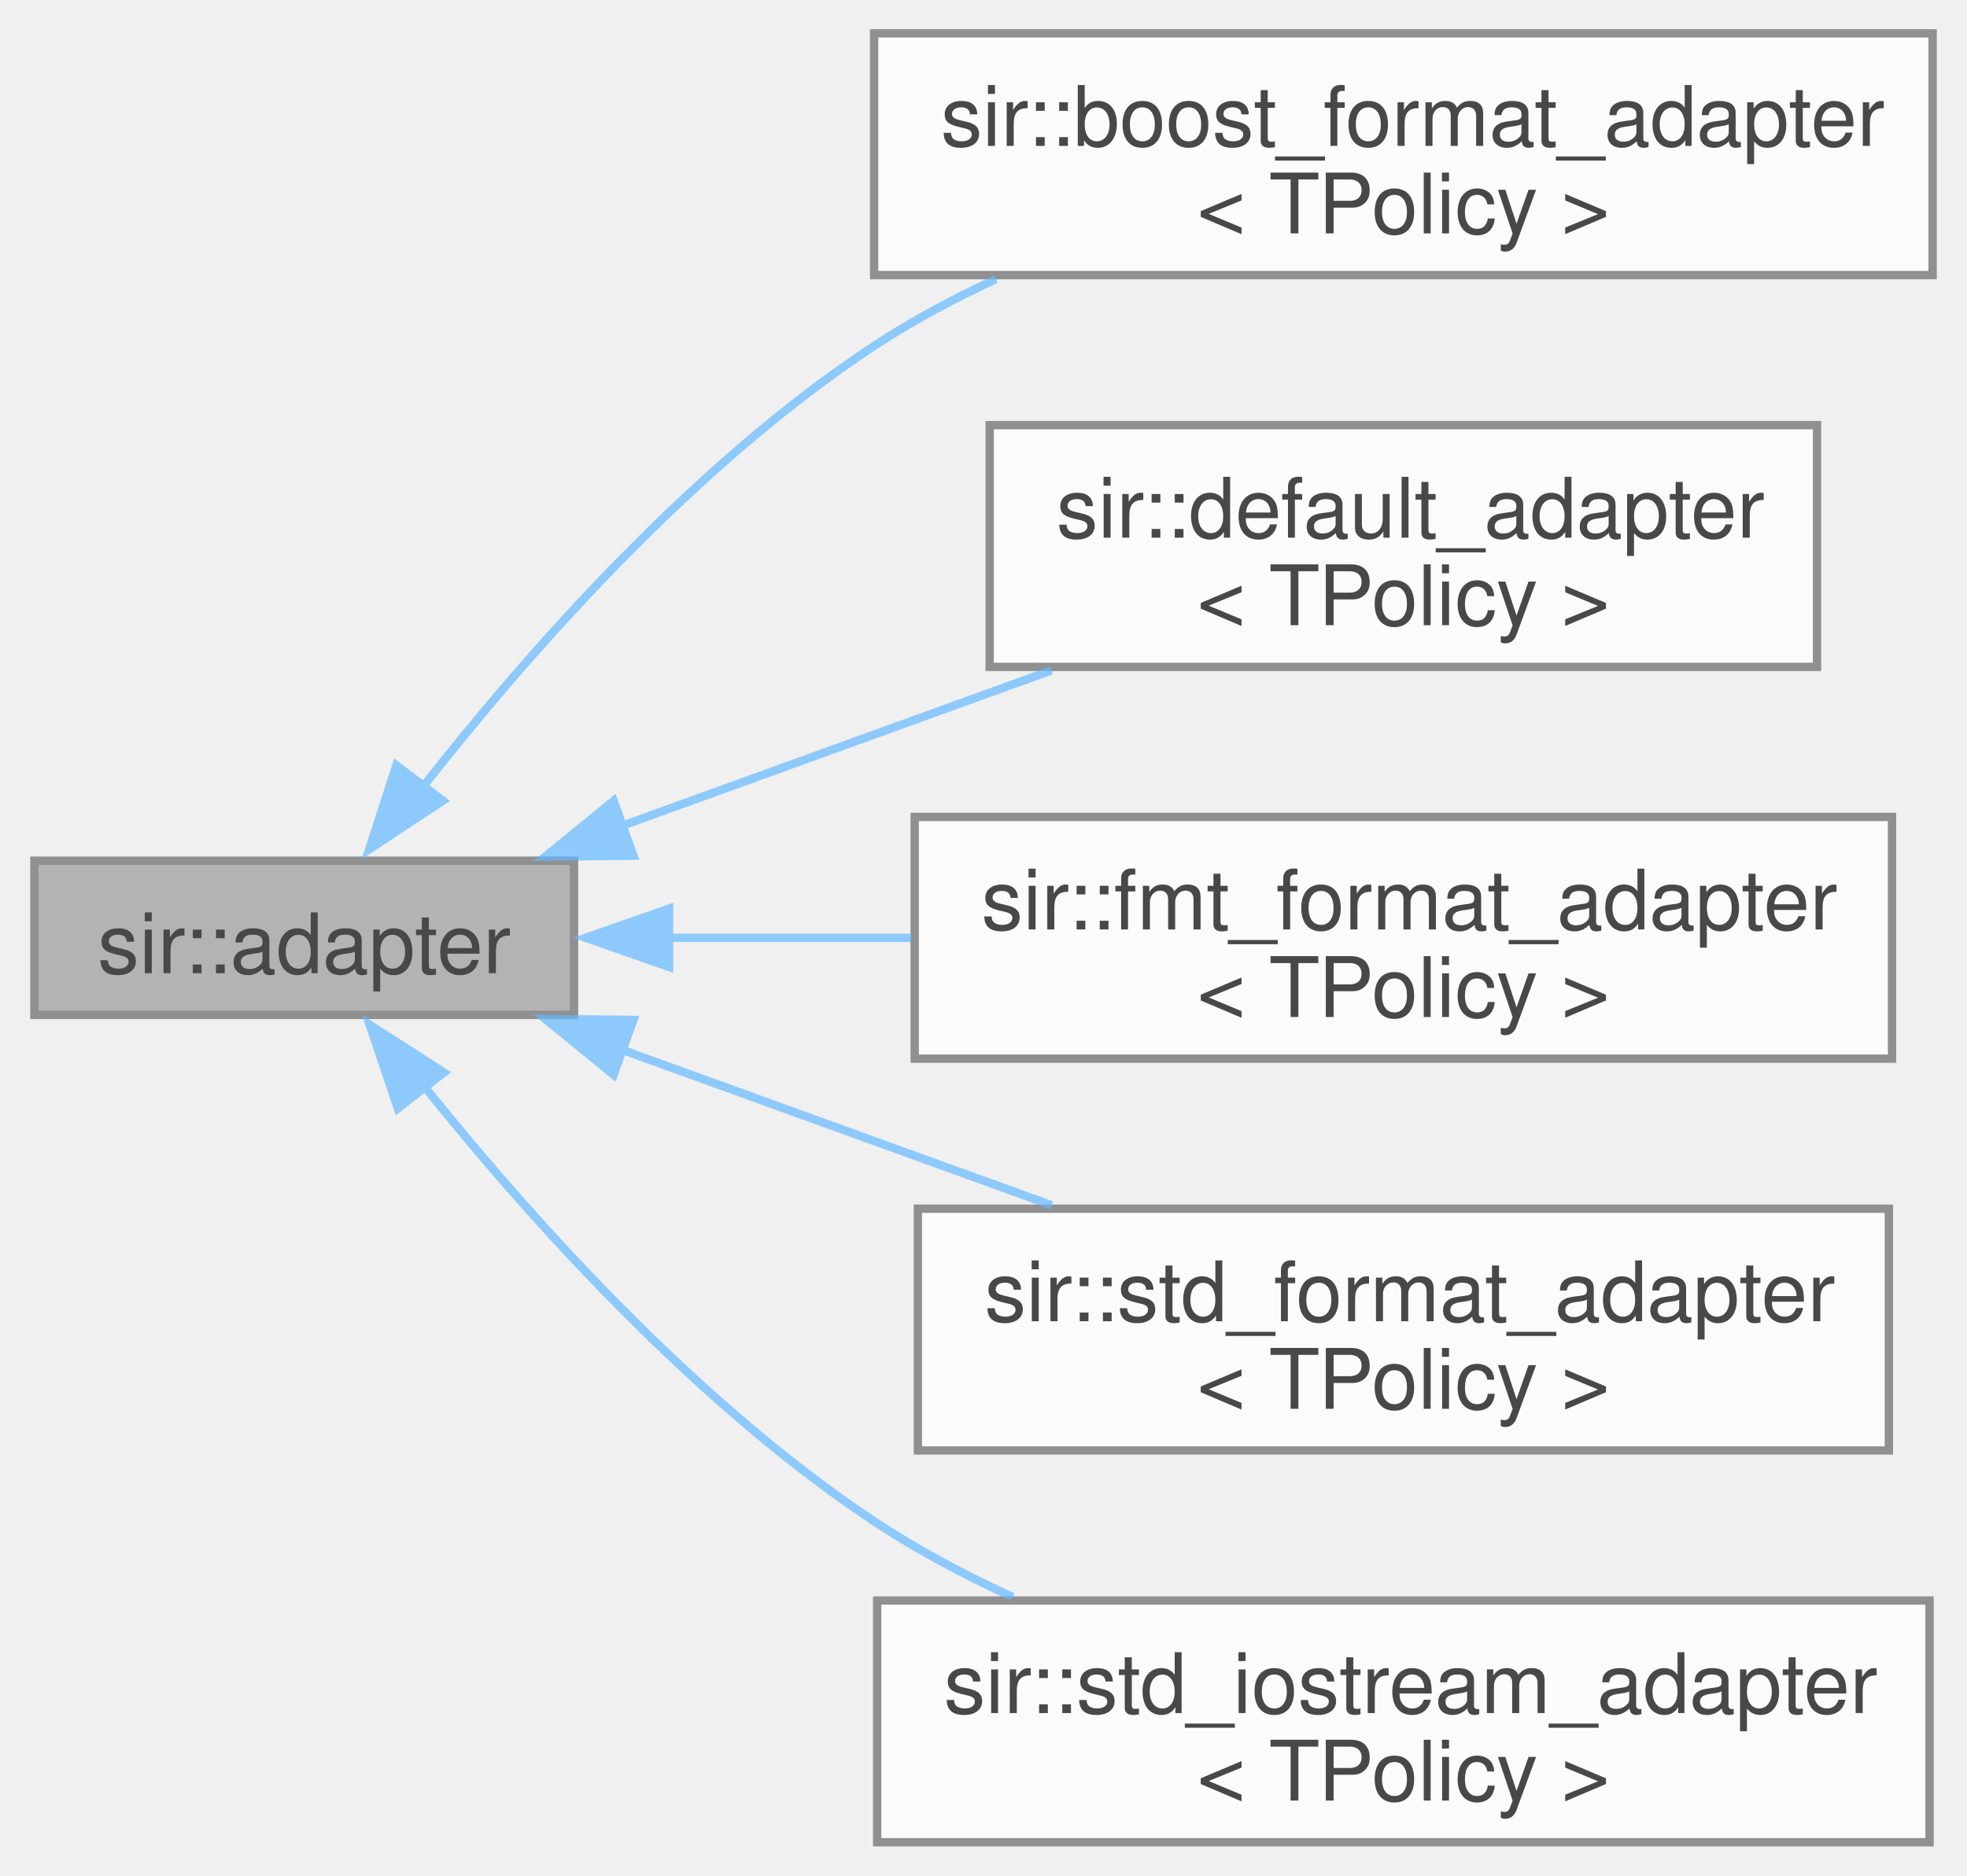
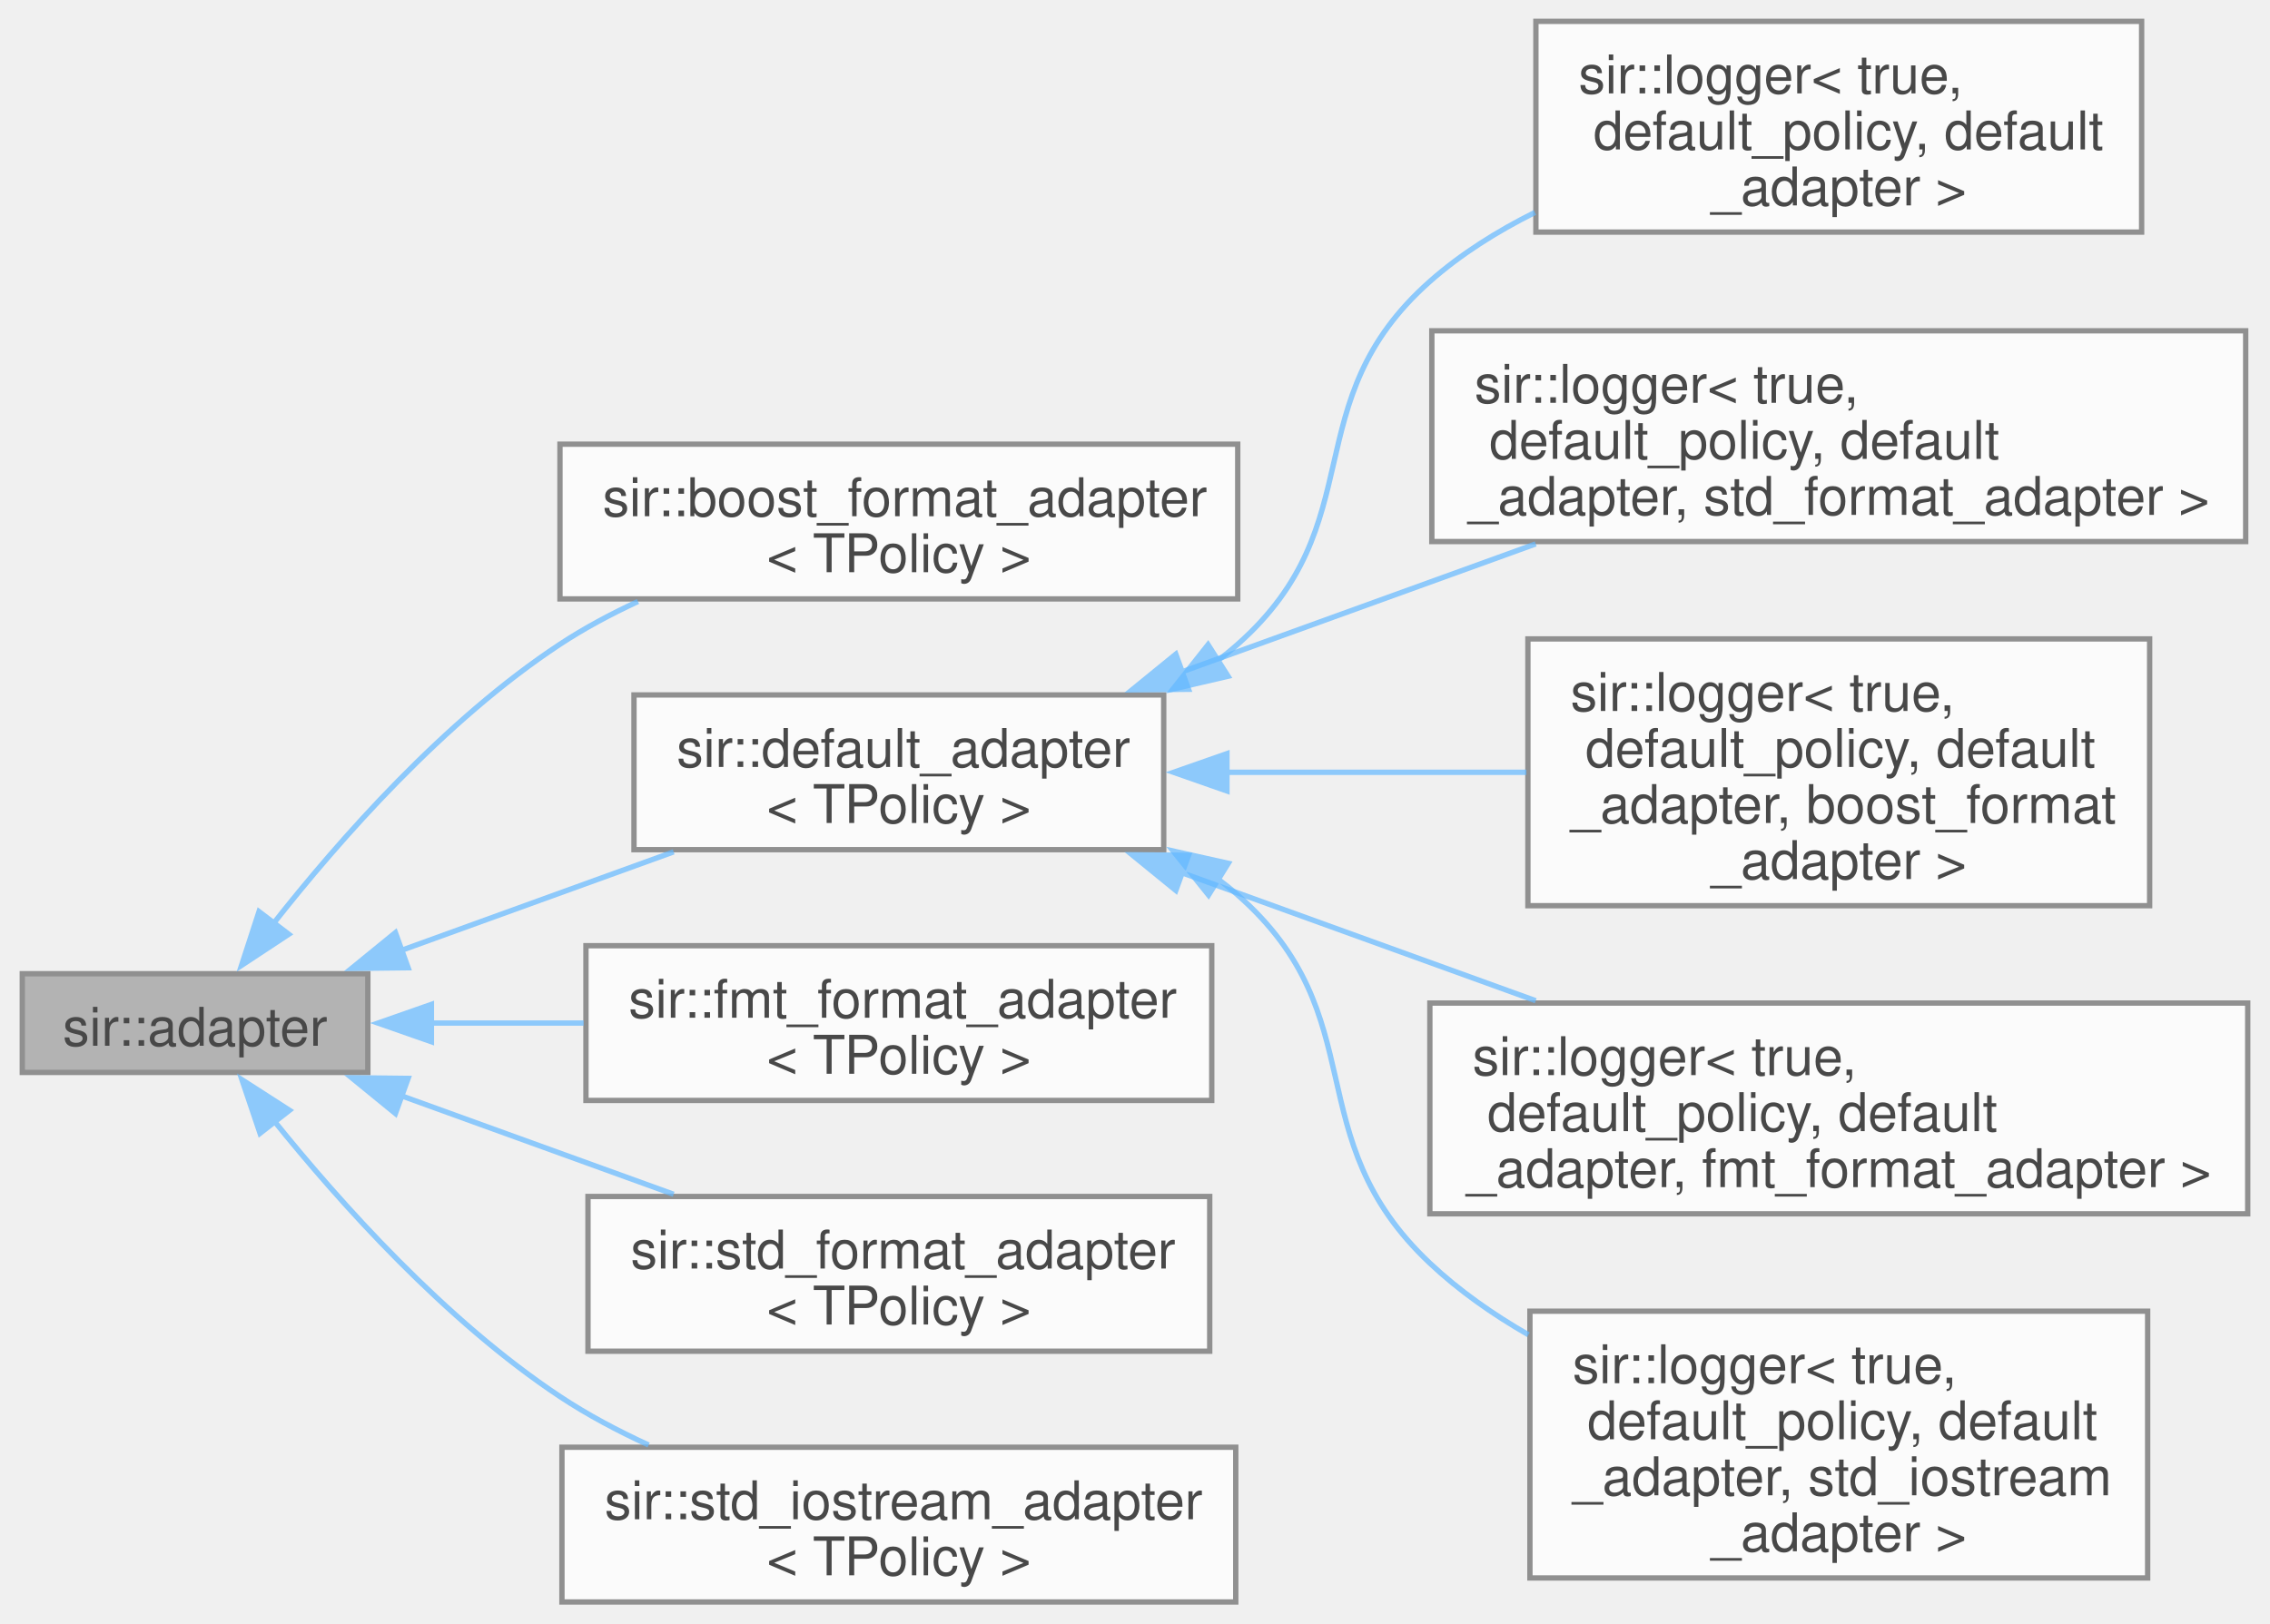
- <svg xmlns="http://www.w3.org/2000/svg" xmlns:xlink="http://www.w3.org/1999/xlink" width="236pt" height="225pt" viewBox="0.00 0.00 235.75 225.00">
+ <svg xmlns="http://www.w3.org/2000/svg" xmlns:xlink="http://www.w3.org/1999/xlink" width="425pt" height="304pt" viewBox="0.00 0.00 425.00 304.25">
  <svg id="main" version="1.1" xml:space="preserve">
    <style type="text/css">
.node, .edge {opacity: 0.7;}
.node.selected, .edge.selected {opacity: 1;}
.edge:hover path { stroke: red; }
.edge:hover polygon { stroke: red; fill: red; }
</style>
    <svg id="graph" class="graph">
-       <g id="graph0" class="graph" transform="scale(1 1) rotate(0) translate(4 221)">
+       <g id="graph0" class="graph" transform="scale(1 1) rotate(0) translate(4 300.25)">
        <g id="Node000001" class="node">
          <g id="a_Node000001">
            <a xlink:title="Defines the abstract interface for an adapter, which ultimately becomes a public base class of logger...">
              <polygon fill="#999999" stroke="#666666" points="64.75,-117.75 0,-117.75 0,-99.25 64.75,-99.25 64.75,-117.75" />
              <text text-anchor="middle" x="32.38" y="-104.25" font-family="Helvetica,sans-Serif" font-size="10.00">sir::adapter</text>
            </a>
          </g>
        </g>
        <g id="Node000002" class="node">
          <g id="a_Node000002">
            <a xlink:href="classsir_1_1boost__format__adapter.html" target="_top" xlink:title="Adapter for boost::format (when available).">
              <polygon fill="white" stroke="#666666" points="227.75,-217 100.75,-217 100.75,-188 227.75,-188 227.75,-217" />
              <text text-anchor="start" x="108.75" y="-203.5" font-family="Helvetica,sans-Serif" font-size="10.00">sir::boost_format_adapter</text>
              <text text-anchor="middle" x="164.25" y="-193" font-family="Helvetica,sans-Serif" font-size="10.00">&lt; TPolicy &gt;</text>
            </a>
          </g>
        </g>
        <g id="edge1_Node000001_Node000002" class="edge">
          <g id="a_edge1_Node000001_Node000002">
            <a xlink:title=" ">
-               <path fill="none" stroke="#63b8ff" d="M46.57,-126.54C59,-142.4 78.92,-165.13 100.75,-179.5 105.29,-182.49 110.27,-185.15 115.37,-187.52" />
-               <polygon fill="#63b8ff" stroke="#63b8ff" points="49.01,-124.95 40.17,-119.11 43.43,-129.19 49.01,-124.95" />
+               <path fill="none" stroke="#63b8ff" d="M46.92,-126.98C59.37,-142.82 79.12,-165.26 100.75,-179.5 105.29,-182.49 110.27,-185.15 115.37,-187.52" />
+               <polygon fill="#63b8ff" stroke="#63b8ff" points="49.93,-125.15 41.08,-119.31 44.36,-129.39 49.93,-125.15" />
            </a>
          </g>
        </g>
        <g id="Node000003" class="node">
          <g id="a_Node000003">
            <a xlink:href="classsir_1_1default__adapter.html" target="_top" xlink:title="The default adapter implementation.">
              <polygon fill="white" stroke="#666666" points="213.88,-170 114.62,-170 114.62,-141 213.88,-141 213.88,-170" />
              <text text-anchor="start" x="122.62" y="-156.5" font-family="Helvetica,sans-Serif" font-size="10.00">sir::default_adapter</text>
              <text text-anchor="middle" x="164.25" y="-146" font-family="Helvetica,sans-Serif" font-size="10.00">&lt; TPolicy &gt;</text>
            </a>
          </g>
        </g>
        <g id="edge2_Node000001_Node000003" class="edge">
          <g id="a_edge2_Node000001_Node000003">
            <a xlink:title=" ">
-               <path fill="none" stroke="#63b8ff" d="M70.41,-121.9C86.53,-127.74 105.48,-134.6 122.05,-140.59" />
-               <polygon fill="#63b8ff" stroke="#63b8ff" points="71.88,-118.35 61.29,-118.24 69.5,-124.93 71.88,-118.35" />
-             </a>
-           </g>
-         </g>
-         <g id="Node000004" class="node">
-           <g id="a_Node000004">
+               <path fill="none" stroke="#63b8ff" d="M70.88,-122.07C86.89,-127.87 105.64,-134.65 122.05,-140.59" />
+               <polygon fill="#63b8ff" stroke="#63b8ff" points="72.3,-118.87 61.71,-118.75 69.92,-125.45 72.3,-118.87" />
+             </a>
+           </g>
+         </g>
+         <g id="Node000009" class="node">
+           <g id="a_Node000009">
            <a xlink:href="classsir_1_1fmt__format__adapter.html" target="_top" xlink:title="Adapter for {fmt} (when available).">
              <polygon fill="white" stroke="#666666" points="222.88,-123 105.62,-123 105.62,-94 222.88,-94 222.88,-123" />
              <text text-anchor="start" x="113.62" y="-109.5" font-family="Helvetica,sans-Serif" font-size="10.00">sir::fmt_format_adapter</text>
              <text text-anchor="middle" x="164.25" y="-99" font-family="Helvetica,sans-Serif" font-size="10.00">&lt; TPolicy &gt;</text>
            </a>
          </g>
        </g>
-         <g id="edge3_Node000001_Node000004" class="edge">
-           <g id="a_edge3_Node000001_Node000004">
-             <a xlink:title=" ">
-               <path fill="none" stroke="#63b8ff" d="M76.1,-108.5C85.4,-108.5 95.4,-108.5 105.19,-108.5" />
-               <polygon fill="#63b8ff" stroke="#63b8ff" points="76.15,-105 66.15,-108.5 76.15,-112 76.15,-105" />
-             </a>
-           </g>
-         </g>
-         <g id="Node000005" class="node">
-           <g id="a_Node000005">
+         <g id="edge8_Node000001_Node000009" class="edge">
+           <g id="a_edge8_Node000001_Node000009">
+             <a xlink:title=" ">
+               <path fill="none" stroke="#63b8ff" d="M76.4,-108.5C85.62,-108.5 95.51,-108.5 105.19,-108.5" />
+               <polygon fill="#63b8ff" stroke="#63b8ff" points="76.66,-105 66.66,-108.5 76.66,-112 76.66,-105" />
+             </a>
+           </g>
+         </g>
+         <g id="Node000010" class="node">
+           <g id="a_Node000010">
            <a xlink:href="classsir_1_1std__format__adapter.html" target="_top" xlink:title="Adapter for std::format (when available).">
              <polygon fill="white" stroke="#666666" points="222.5,-76 106,-76 106,-47 222.5,-47 222.5,-76" />
              <text text-anchor="start" x="114" y="-62.5" font-family="Helvetica,sans-Serif" font-size="10.00">sir::std_format_adapter</text>
              <text text-anchor="middle" x="164.25" y="-52" font-family="Helvetica,sans-Serif" font-size="10.00">&lt; TPolicy &gt;</text>
            </a>
          </g>
        </g>
-         <g id="edge4_Node000001_Node000005" class="edge">
-           <g id="a_edge4_Node000001_Node000005">
-             <a xlink:title=" ">
-               <path fill="none" stroke="#63b8ff" d="M70.41,-95.1C86.53,-89.26 105.48,-82.4 122.05,-76.41" />
-               <polygon fill="#63b8ff" stroke="#63b8ff" points="69.5,-92.07 61.29,-98.76 71.88,-98.65 69.5,-92.07" />
-             </a>
-           </g>
-         </g>
-         <g id="Node000006" class="node">
-           <g id="a_Node000006">
+         <g id="edge9_Node000001_Node000010" class="edge">
+           <g id="a_edge9_Node000001_Node000010">
+             <a xlink:title=" ">
+               <path fill="none" stroke="#63b8ff" d="M70.88,-94.93C86.89,-89.13 105.64,-82.35 122.05,-76.41" />
+               <polygon fill="#63b8ff" stroke="#63b8ff" points="69.92,-91.55 61.71,-98.25 72.3,-98.13 69.92,-91.55" />
+             </a>
+           </g>
+         </g>
+         <g id="Node000011" class="node">
+           <g id="a_Node000011">
            <a xlink:href="classsir_1_1std__iostream__adapter.html" target="_top" xlink:title="Provides a std::iostream interface to libsir's logging functions.">
              <polygon fill="white" stroke="#666666" points="227.38,-29 101.12,-29 101.12,0 227.38,0 227.38,-29" />
              <text text-anchor="start" x="109.12" y="-15.5" font-family="Helvetica,sans-Serif" font-size="10.00">sir::std_iostream_adapter</text>
              <text text-anchor="middle" x="164.25" y="-5" font-family="Helvetica,sans-Serif" font-size="10.00">&lt; TPolicy &gt;</text>
            </a>
          </g>
        </g>
-         <g id="edge5_Node000001_Node000006" class="edge">
-           <g id="a_edge5_Node000001_Node000006">
-             <a xlink:title=" ">
-               <path fill="none" stroke="#63b8ff" d="M46.68,-90.8C59.17,-75.22 79.13,-52.84 100.75,-38.5 105.88,-35.1 111.57,-32.07 117.36,-29.42" />
-               <polygon fill="#63b8ff" stroke="#63b8ff" points="43.61,-88.03 40.23,-98.07 49.13,-92.34 43.61,-88.03" />
+         <g id="edge10_Node000001_Node000011" class="edge">
+           <g id="a_edge10_Node000001_Node000011">
+             <a xlink:title=" ">
+               <path fill="none" stroke="#63b8ff" d="M47.03,-90.36C59.54,-74.8 79.33,-52.7 100.75,-38.5 105.88,-35.1 111.57,-32.07 117.36,-29.42" />
+               <polygon fill="#63b8ff" stroke="#63b8ff" points="44.55,-87.84 41.16,-97.88 50.07,-92.15 44.55,-87.84" />
+             </a>
+           </g>
+         </g>
+         <g id="Node000004" class="node">
+           <g id="a_Node000004">
+             <a xlink:href="classsir_1_1logger.html" target="_top" xlink:title=" ">
+               <polygon fill="white" stroke="#666666" points="397.12,-296.25 283.62,-296.25 283.62,-256.75 397.12,-256.75 397.12,-296.25" />
+               <text text-anchor="start" x="291.62" y="-282.75" font-family="Helvetica,sans-Serif" font-size="10.00">sir::logger&lt; true,</text>
+               <text text-anchor="start" x="291.62" y="-272.25" font-family="Helvetica,sans-Serif" font-size="10.00"> default_policy, default</text>
+               <text text-anchor="middle" x="340.38" y="-261.75" font-family="Helvetica,sans-Serif" font-size="10.00">_adapter &gt;</text>
+             </a>
+           </g>
+         </g>
+         <g id="edge3_Node000003_Node000004" class="edge">
+           <g id="a_edge3_Node000003_Node000004">
+             <a xlink:title=" ">
+               <path fill="none" stroke="#63b8ff" d="M223.84,-176.32C225.19,-177.33 226.5,-178.39 227.75,-179.5 253.34,-202.18 238.15,-224.82 263.75,-247.5 269.54,-252.63 276.33,-256.89 283.43,-260.43" />
+               <polygon fill="#63b8ff" stroke="#63b8ff" points="225.94,-173.51 215.62,-171.11 222.19,-179.42 225.94,-173.51" />
+             </a>
+           </g>
+         </g>
+         <g id="Node000005" class="node">
+           <g id="a_Node000005">
+             <a xlink:href="classsir_1_1logger.html" target="_top" xlink:title=" ">
+               <polygon fill="white" stroke="#666666" points="416.62,-238.25 264.12,-238.25 264.12,-198.75 416.62,-198.75 416.62,-238.25" />
+               <text text-anchor="start" x="272.12" y="-224.75" font-family="Helvetica,sans-Serif" font-size="10.00">sir::logger&lt; true,</text>
+               <text text-anchor="start" x="272.12" y="-214.25" font-family="Helvetica,sans-Serif" font-size="10.00"> default_policy, default</text>
+               <text text-anchor="middle" x="340.38" y="-203.75" font-family="Helvetica,sans-Serif" font-size="10.00">_adapter, std_format_adapter &gt;</text>
+             </a>
+           </g>
+         </g>
+         <g id="edge4_Node000003_Node000005" class="edge">
+           <g id="a_edge4_Node000003_Node000005">
+             <a xlink:title=" ">
+               <path fill="none" stroke="#63b8ff" d="M217.13,-174.27C238.07,-181.85 262.27,-190.6 283.58,-198.31" />
+               <polygon fill="#63b8ff" stroke="#63b8ff" points="218.53,-171.06 207.94,-170.95 216.15,-177.64 218.53,-171.06" />
+             </a>
+           </g>
+         </g>
+         <g id="Node000006" class="node">
+           <g id="a_Node000006">
+             <a xlink:href="classsir_1_1logger.html" target="_top" xlink:title=" ">
+               <polygon fill="white" stroke="#666666" points="398.62,-180.5 282.12,-180.5 282.12,-130.5 398.62,-130.5 398.62,-180.5" />
+               <text text-anchor="start" x="290.12" y="-167" font-family="Helvetica,sans-Serif" font-size="10.00">sir::logger&lt; true,</text>
+               <text text-anchor="start" x="290.12" y="-156.5" font-family="Helvetica,sans-Serif" font-size="10.00"> default_policy, default</text>
+               <text text-anchor="start" x="290.12" y="-146" font-family="Helvetica,sans-Serif" font-size="10.00">_adapter, boost_format</text>
+               <text text-anchor="middle" x="340.38" y="-135.5" font-family="Helvetica,sans-Serif" font-size="10.00">_adapter &gt;</text>
+             </a>
+           </g>
+         </g>
+         <g id="edge5_Node000003_Node000006" class="edge">
+           <g id="a_edge5_Node000003_Node000006">
+             <a xlink:title=" ">
+               <path fill="none" stroke="#63b8ff" d="M225.61,-155.5C243.84,-155.5 263.8,-155.5 281.84,-155.5" />
+               <polygon fill="#63b8ff" stroke="#63b8ff" points="225.73,-152 215.73,-155.5 225.73,-159 225.73,-152" />
+             </a>
+           </g>
+         </g>
+         <g id="Node000007" class="node">
+           <g id="a_Node000007">
+             <a xlink:href="classsir_1_1logger.html" target="_top" xlink:title=" ">
+               <polygon fill="white" stroke="#666666" points="417,-112.25 263.75,-112.25 263.75,-72.75 417,-72.75 417,-112.25" />
+               <text text-anchor="start" x="271.75" y="-98.75" font-family="Helvetica,sans-Serif" font-size="10.00">sir::logger&lt; true,</text>
+               <text text-anchor="start" x="271.75" y="-88.25" font-family="Helvetica,sans-Serif" font-size="10.00"> default_policy, default</text>
+               <text text-anchor="middle" x="340.38" y="-77.75" font-family="Helvetica,sans-Serif" font-size="10.00">_adapter, fmt_format_adapter &gt;</text>
+             </a>
+           </g>
+         </g>
+         <g id="edge6_Node000003_Node000007" class="edge">
+           <g id="a_edge6_Node000003_Node000007">
+             <a xlink:title=" ">
+               <path fill="none" stroke="#63b8ff" d="M217.13,-136.73C238.07,-129.15 262.27,-120.4 283.58,-112.69" />
+               <polygon fill="#63b8ff" stroke="#63b8ff" points="216.15,-133.36 207.94,-140.05 218.53,-139.94 216.15,-133.36" />
+             </a>
+           </g>
+         </g>
+         <g id="Node000008" class="node">
+           <g id="a_Node000008">
+             <a xlink:href="classsir_1_1logger.html" target="_top" xlink:title=" ">
+               <polygon fill="white" stroke="#666666" points="398.25,-54.5 282.5,-54.5 282.5,-4.5 398.25,-4.5 398.25,-54.5" />
+               <text text-anchor="start" x="290.5" y="-41" font-family="Helvetica,sans-Serif" font-size="10.00">sir::logger&lt; true,</text>
+               <text text-anchor="start" x="290.5" y="-30.5" font-family="Helvetica,sans-Serif" font-size="10.00"> default_policy, default</text>
+               <text text-anchor="start" x="290.5" y="-20" font-family="Helvetica,sans-Serif" font-size="10.00">_adapter, std_iostream</text>
+               <text text-anchor="middle" x="340.38" y="-9.5" font-family="Helvetica,sans-Serif" font-size="10.00">_adapter &gt;</text>
+             </a>
+           </g>
+         </g>
+         <g id="edge7_Node000003_Node000008" class="edge">
+           <g id="a_edge7_Node000003_Node000008">
+             <a xlink:title=" ">
+               <path fill="none" stroke="#63b8ff" d="M223.85,-135.64C225.2,-134.64 226.5,-133.6 227.75,-132.5 253.73,-109.66 238.59,-87.23 263.75,-63.5 269.2,-58.36 275.55,-53.91 282.22,-50.08" />
+               <polygon fill="#63b8ff" stroke="#63b8ff" points="222.28,-132.49 215.64,-140.75 225.98,-138.44 222.28,-132.49" />
            </a>
          </g>
        </g>
      </g>
    </svg>
  </svg>
  <style type="text/css">

[data-mouse-over-selected='false'] { opacity: 0.7; }
[data-mouse-over-selected='true']  { opacity: 1.0; }

</style>
</svg>
